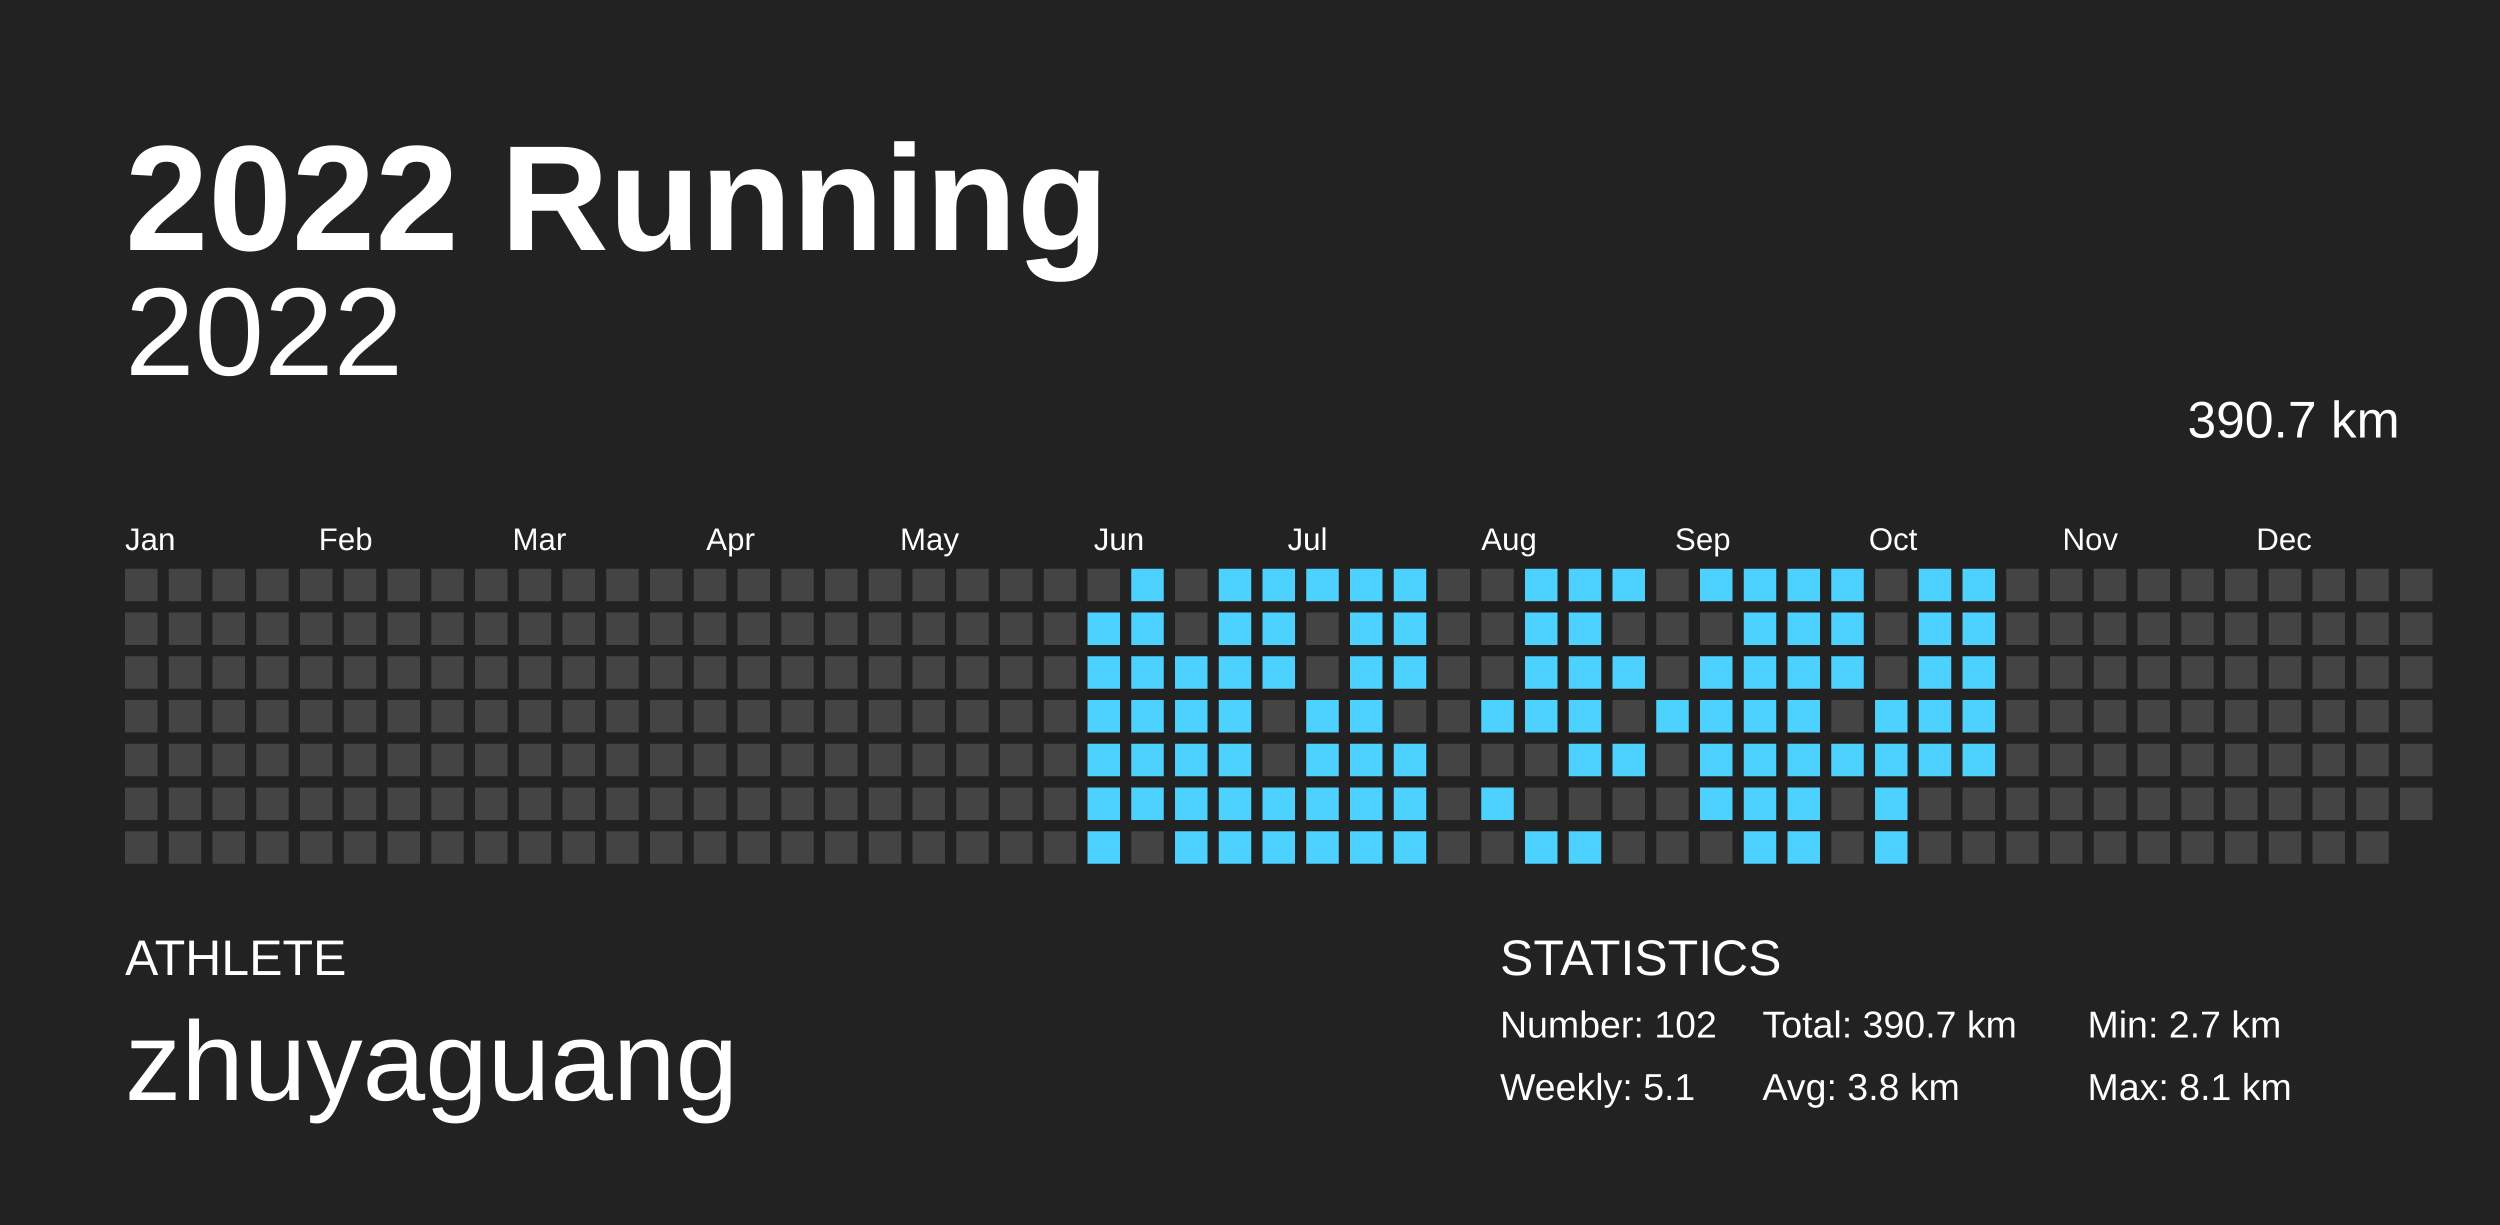
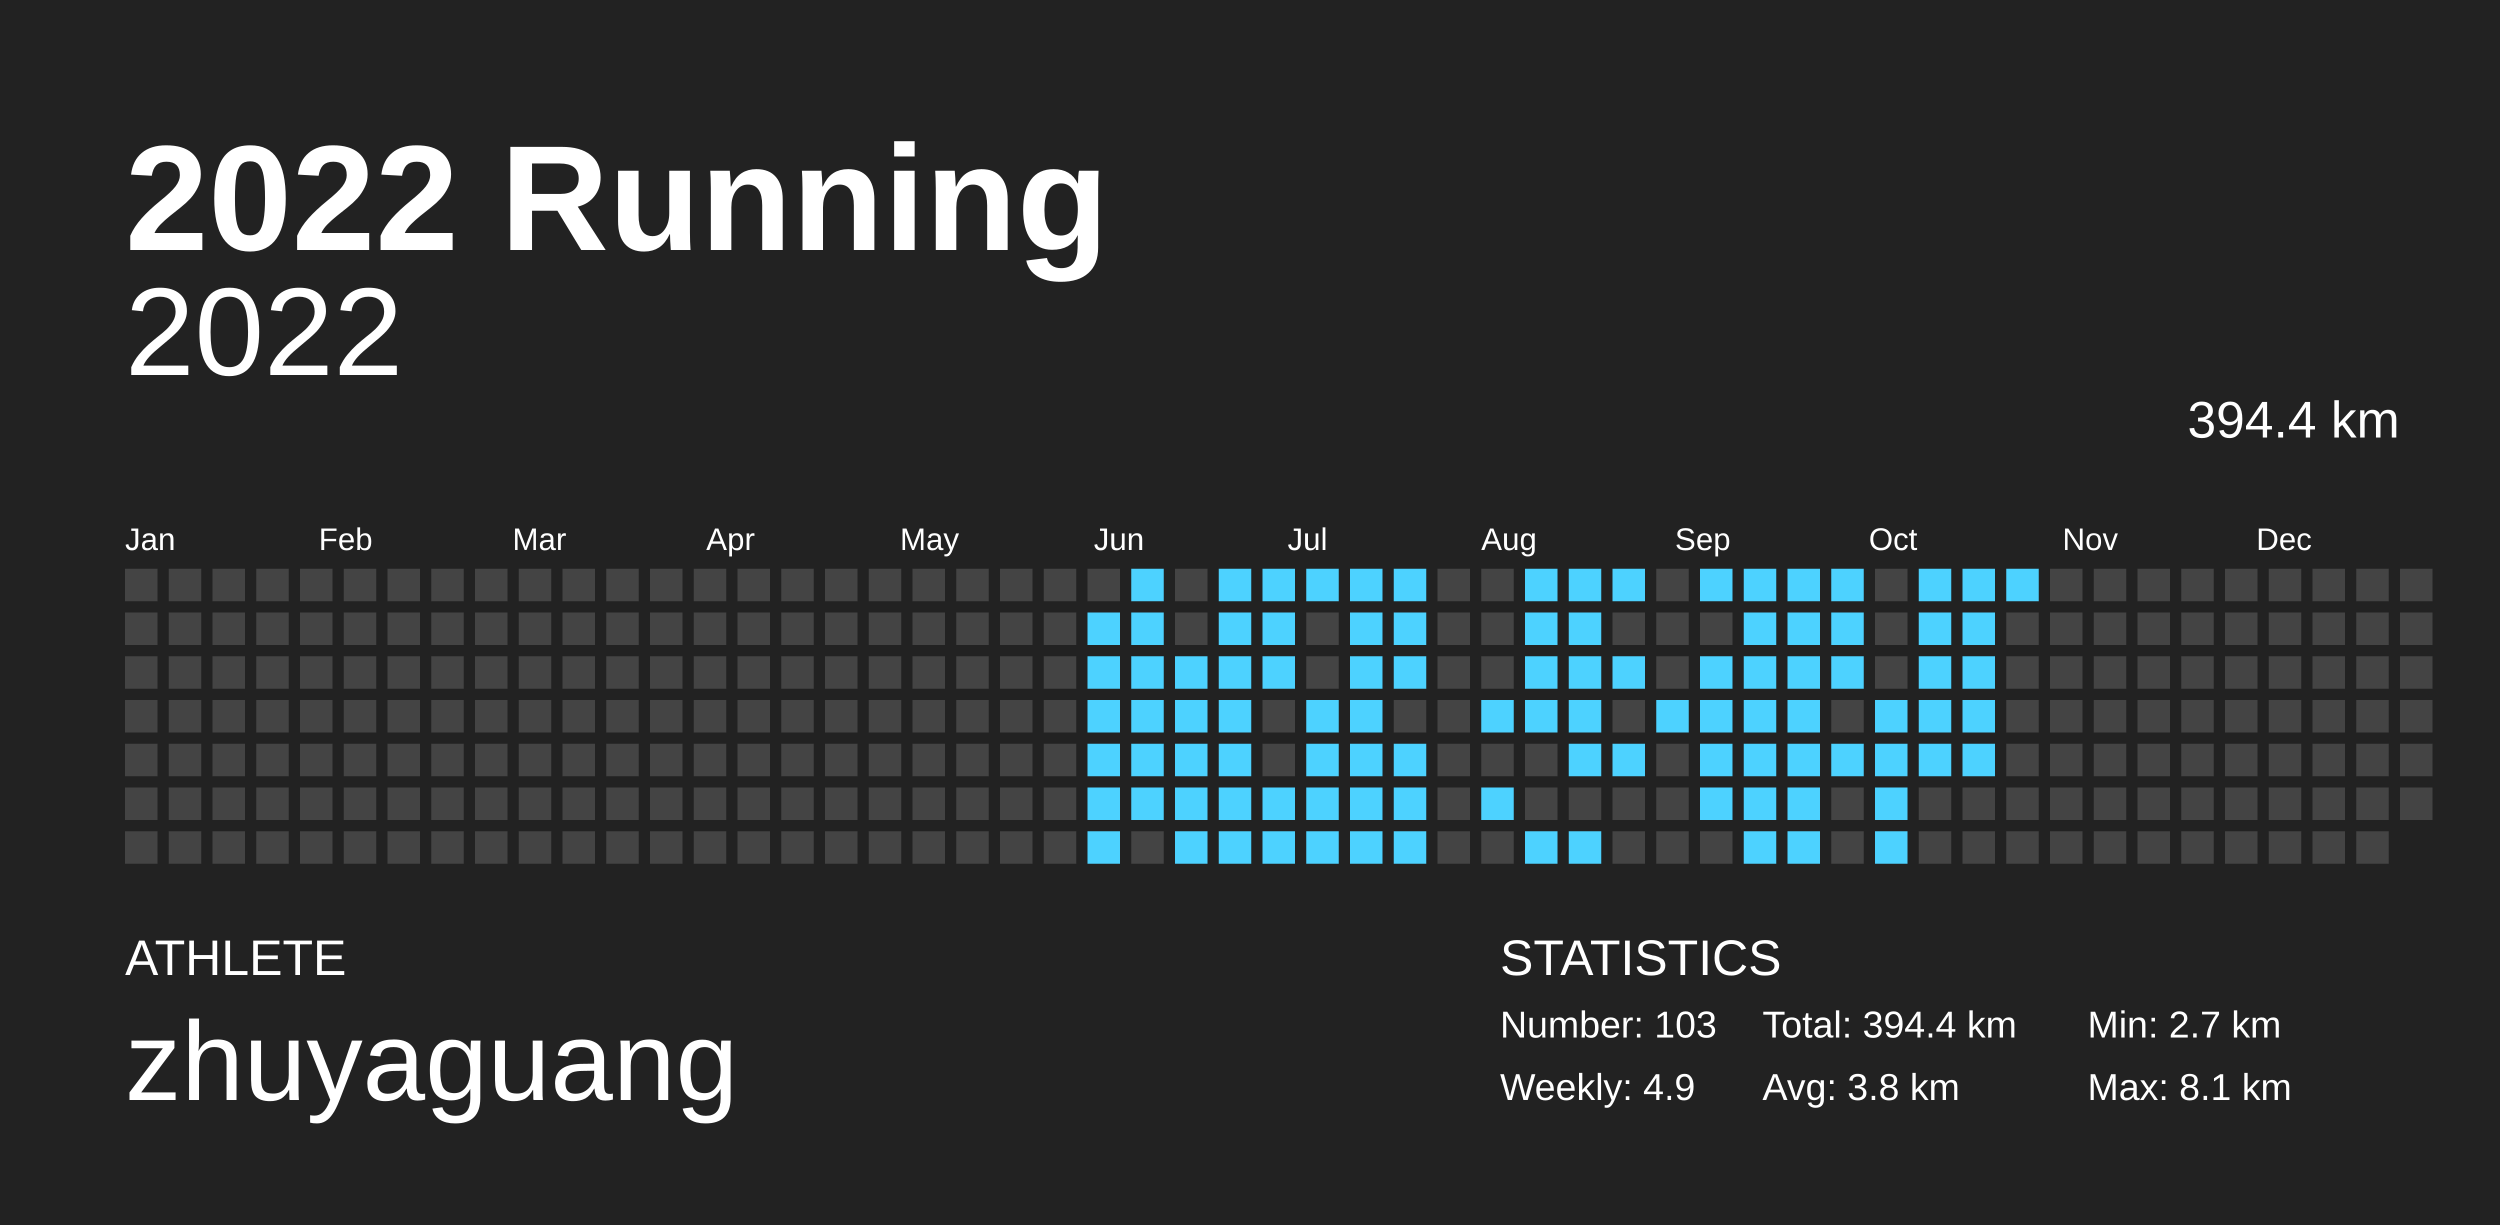
<svg xmlns="http://www.w3.org/2000/svg" baseProfile="full" height="98mm" version="1.1" viewBox="0,0,200,98" width="200mm">
  <defs />
  <rect fill="#222222" height="98" width="200" x="0" y="0" />
  <text fill="#FFFFFF" style="font-size:12px; font-family:Arial; font-weight:bold;" x="10" y="20">2022 Running</text>
  <text fill="#FFFFFF" style="font-size:4px; font-family:Arial" x="10" y="78">ATHLETE</text>
  <text fill="#FFFFFF" style="font-size:9px; font-family:Arial" x="10" y="88">zhuyaguang</text>
  <text fill="#FFFFFF" style="font-size:4px; font-family:Arial" x="120" y="78">STATISTICS</text>
-   <text fill="#FFFFFF" style="font-size:3px; font-family:Arial" x="120" y="83">Number: 102</text>
-   <text fill="#FFFFFF" style="font-size:3px; font-family:Arial" x="120" y="88">Weekly: 5.1</text>
-   <text fill="#FFFFFF" style="font-size:3px; font-family:Arial" x="141" y="83">Total: 390.7 km</text>
+   <text fill="#FFFFFF" style="font-size:3px; font-family:Arial" x="120" y="83">Number: 103</text>
+   <text fill="#FFFFFF" style="font-size:3px; font-family:Arial" x="120" y="88">Weekly: 4.9</text>
+   <text fill="#FFFFFF" style="font-size:3px; font-family:Arial" x="141" y="83">Total: 394.4 km</text>
  <text fill="#FFFFFF" style="font-size:3px; font-family:Arial" x="141" y="88">Avg: 3.8 km</text>
  <text fill="#FFFFFF" style="font-size:3px; font-family:Arial" x="167" y="83">Min: 2.7 km</text>
  <text fill="#FFFFFF" style="font-size:3px; font-family:Arial" x="167" y="88">Max: 8.1 km</text>
  <text alignment-baseline="hanging" fill="#FFFFFF" style="font-size:10.0px; font-family:Arial;" x="10" y="30">2022</text>
-   <text alignment-baseline="hanging" fill="#FFFFFF" style="font-size:4.125px; font-family:Arial;" x="175" y="35">390.7 km</text>
+   <text alignment-baseline="hanging" fill="#FFFFFF" style="font-size:4.125px; font-family:Arial;" x="175" y="35">394.4 km</text>
  <text fill="#FFFFFF" style="font-size:2.5px; font-family:Arial" x="10.0" y="44">Jan</text>
  <text fill="#FFFFFF" style="font-size:2.5px; font-family:Arial" x="25.5" y="44">Feb</text>
  <text fill="#FFFFFF" style="font-size:2.5px; font-family:Arial" x="41.0" y="44">Mar</text>
  <text fill="#FFFFFF" style="font-size:2.5px; font-family:Arial" x="56.5" y="44">Apr</text>
  <text fill="#FFFFFF" style="font-size:2.5px; font-family:Arial" x="72.0" y="44">May</text>
  <text fill="#FFFFFF" style="font-size:2.5px; font-family:Arial" x="87.5" y="44">Jun</text>
  <text fill="#FFFFFF" style="font-size:2.5px; font-family:Arial" x="103.0" y="44">Jul</text>
  <text fill="#FFFFFF" style="font-size:2.5px; font-family:Arial" x="118.5" y="44">Aug</text>
  <text fill="#FFFFFF" style="font-size:2.5px; font-family:Arial" x="134.0" y="44">Sep</text>
  <text fill="#FFFFFF" style="font-size:2.5px; font-family:Arial" x="149.5" y="44">Oct</text>
  <text fill="#FFFFFF" style="font-size:2.5px; font-family:Arial" x="165.0" y="44">Nov</text>
  <text fill="#FFFFFF" style="font-size:2.5px; font-family:Arial" x="180.5" y="44">Dec</text>
  <rect fill="#444444" height="2.6" width="2.6" x="10.0" y="45.5" />
  <rect fill="#444444" height="2.6" width="2.6" x="10.0" y="49.0" />
  <rect fill="#444444" height="2.6" width="2.6" x="10.0" y="52.5" />
  <rect fill="#444444" height="2.6" width="2.6" x="10.0" y="56.0" />
  <rect fill="#444444" height="2.6" width="2.6" x="10.0" y="59.5" />
  <rect fill="#444444" height="2.6" width="2.6" x="10.0" y="63.0" />
  <rect fill="#444444" height="2.6" width="2.6" x="10.0" y="66.5" />
  <rect fill="#444444" height="2.6" width="2.6" x="13.5" y="45.5" />
  <rect fill="#444444" height="2.6" width="2.6" x="13.5" y="49.0" />
  <rect fill="#444444" height="2.6" width="2.6" x="13.5" y="52.5" />
  <rect fill="#444444" height="2.6" width="2.6" x="13.5" y="56.0" />
  <rect fill="#444444" height="2.6" width="2.6" x="13.5" y="59.5" />
  <rect fill="#444444" height="2.6" width="2.6" x="13.5" y="63.0" />
  <rect fill="#444444" height="2.6" width="2.6" x="13.5" y="66.5" />
  <rect fill="#444444" height="2.6" width="2.6" x="17.0" y="45.5" />
  <rect fill="#444444" height="2.6" width="2.6" x="17.0" y="49.0" />
  <rect fill="#444444" height="2.6" width="2.6" x="17.0" y="52.5" />
  <rect fill="#444444" height="2.6" width="2.6" x="17.0" y="56.0" />
  <rect fill="#444444" height="2.6" width="2.6" x="17.0" y="59.5" />
  <rect fill="#444444" height="2.6" width="2.6" x="17.0" y="63.0" />
  <rect fill="#444444" height="2.6" width="2.6" x="17.0" y="66.5" />
  <rect fill="#444444" height="2.6" width="2.6" x="20.5" y="45.5" />
  <rect fill="#444444" height="2.6" width="2.6" x="20.5" y="49.0" />
  <rect fill="#444444" height="2.6" width="2.6" x="20.5" y="52.5" />
  <rect fill="#444444" height="2.6" width="2.6" x="20.5" y="56.0" />
  <rect fill="#444444" height="2.6" width="2.6" x="20.5" y="59.5" />
  <rect fill="#444444" height="2.6" width="2.6" x="20.5" y="63.0" />
  <rect fill="#444444" height="2.6" width="2.6" x="20.5" y="66.5" />
  <rect fill="#444444" height="2.6" width="2.6" x="24.0" y="45.5" />
  <rect fill="#444444" height="2.6" width="2.6" x="24.0" y="49.0" />
  <rect fill="#444444" height="2.6" width="2.6" x="24.0" y="52.5" />
  <rect fill="#444444" height="2.6" width="2.6" x="24.0" y="56.0" />
  <rect fill="#444444" height="2.6" width="2.6" x="24.0" y="59.5" />
  <rect fill="#444444" height="2.6" width="2.6" x="24.0" y="63.0" />
  <rect fill="#444444" height="2.6" width="2.6" x="24.0" y="66.5" />
  <rect fill="#444444" height="2.6" width="2.6" x="27.5" y="45.5" />
  <rect fill="#444444" height="2.6" width="2.6" x="27.5" y="49.0" />
  <rect fill="#444444" height="2.6" width="2.6" x="27.5" y="52.5" />
  <rect fill="#444444" height="2.6" width="2.6" x="27.5" y="56.0" />
  <rect fill="#444444" height="2.6" width="2.6" x="27.5" y="59.5" />
  <rect fill="#444444" height="2.6" width="2.6" x="27.5" y="63.0" />
  <rect fill="#444444" height="2.6" width="2.6" x="27.5" y="66.5" />
  <rect fill="#444444" height="2.6" width="2.6" x="31.0" y="45.5" />
  <rect fill="#444444" height="2.6" width="2.6" x="31.0" y="49.0" />
  <rect fill="#444444" height="2.6" width="2.6" x="31.0" y="52.5" />
  <rect fill="#444444" height="2.6" width="2.6" x="31.0" y="56.0" />
  <rect fill="#444444" height="2.6" width="2.6" x="31.0" y="59.5" />
  <rect fill="#444444" height="2.6" width="2.6" x="31.0" y="63.0" />
  <rect fill="#444444" height="2.6" width="2.6" x="31.0" y="66.5" />
  <rect fill="#444444" height="2.6" width="2.6" x="34.5" y="45.5" />
  <rect fill="#444444" height="2.6" width="2.6" x="34.5" y="49.0" />
  <rect fill="#444444" height="2.6" width="2.6" x="34.5" y="52.5" />
  <rect fill="#444444" height="2.6" width="2.6" x="34.5" y="56.0" />
  <rect fill="#444444" height="2.6" width="2.6" x="34.5" y="59.5" />
  <rect fill="#444444" height="2.6" width="2.6" x="34.5" y="63.0" />
  <rect fill="#444444" height="2.6" width="2.6" x="34.5" y="66.5" />
  <rect fill="#444444" height="2.6" width="2.6" x="38.0" y="45.5" />
  <rect fill="#444444" height="2.6" width="2.6" x="38.0" y="49.0" />
  <rect fill="#444444" height="2.6" width="2.6" x="38.0" y="52.5" />
  <rect fill="#444444" height="2.6" width="2.6" x="38.0" y="56.0" />
  <rect fill="#444444" height="2.6" width="2.6" x="38.0" y="59.5" />
  <rect fill="#444444" height="2.6" width="2.6" x="38.0" y="63.0" />
  <rect fill="#444444" height="2.6" width="2.6" x="38.0" y="66.5" />
  <rect fill="#444444" height="2.6" width="2.6" x="41.5" y="45.5" />
  <rect fill="#444444" height="2.6" width="2.6" x="41.5" y="49.0" />
  <rect fill="#444444" height="2.6" width="2.6" x="41.5" y="52.5" />
  <rect fill="#444444" height="2.6" width="2.6" x="41.5" y="56.0" />
  <rect fill="#444444" height="2.6" width="2.6" x="41.5" y="59.5" />
  <rect fill="#444444" height="2.6" width="2.6" x="41.5" y="63.0" />
  <rect fill="#444444" height="2.6" width="2.6" x="41.5" y="66.5" />
  <rect fill="#444444" height="2.6" width="2.6" x="45.0" y="45.5" />
  <rect fill="#444444" height="2.6" width="2.6" x="45.0" y="49.0" />
  <rect fill="#444444" height="2.6" width="2.6" x="45.0" y="52.5" />
  <rect fill="#444444" height="2.6" width="2.6" x="45.0" y="56.0" />
  <rect fill="#444444" height="2.6" width="2.6" x="45.0" y="59.5" />
  <rect fill="#444444" height="2.6" width="2.6" x="45.0" y="63.0" />
  <rect fill="#444444" height="2.6" width="2.6" x="45.0" y="66.5" />
  <rect fill="#444444" height="2.6" width="2.6" x="48.5" y="45.5" />
  <rect fill="#444444" height="2.6" width="2.6" x="48.5" y="49.0" />
  <rect fill="#444444" height="2.6" width="2.6" x="48.5" y="52.5" />
  <rect fill="#444444" height="2.6" width="2.6" x="48.5" y="56.0" />
  <rect fill="#444444" height="2.6" width="2.6" x="48.5" y="59.5" />
  <rect fill="#444444" height="2.6" width="2.6" x="48.5" y="63.0" />
  <rect fill="#444444" height="2.6" width="2.6" x="48.5" y="66.5" />
  <rect fill="#444444" height="2.6" width="2.6" x="52.0" y="45.5" />
  <rect fill="#444444" height="2.6" width="2.6" x="52.0" y="49.0" />
  <rect fill="#444444" height="2.6" width="2.6" x="52.0" y="52.5" />
  <rect fill="#444444" height="2.6" width="2.6" x="52.0" y="56.0" />
  <rect fill="#444444" height="2.6" width="2.6" x="52.0" y="59.5" />
  <rect fill="#444444" height="2.6" width="2.6" x="52.0" y="63.0" />
  <rect fill="#444444" height="2.6" width="2.6" x="52.0" y="66.5" />
  <rect fill="#444444" height="2.6" width="2.6" x="55.5" y="45.5" />
  <rect fill="#444444" height="2.6" width="2.6" x="55.5" y="49.0" />
  <rect fill="#444444" height="2.6" width="2.6" x="55.5" y="52.5" />
  <rect fill="#444444" height="2.6" width="2.6" x="55.5" y="56.0" />
  <rect fill="#444444" height="2.6" width="2.6" x="55.5" y="59.5" />
  <rect fill="#444444" height="2.6" width="2.6" x="55.5" y="63.0" />
  <rect fill="#444444" height="2.6" width="2.6" x="55.5" y="66.5" />
  <rect fill="#444444" height="2.6" width="2.6" x="59.0" y="45.5" />
  <rect fill="#444444" height="2.6" width="2.6" x="59.0" y="49.0" />
  <rect fill="#444444" height="2.6" width="2.6" x="59.0" y="52.5" />
  <rect fill="#444444" height="2.6" width="2.6" x="59.0" y="56.0" />
  <rect fill="#444444" height="2.6" width="2.6" x="59.0" y="59.5" />
  <rect fill="#444444" height="2.6" width="2.6" x="59.0" y="63.0" />
  <rect fill="#444444" height="2.6" width="2.6" x="59.0" y="66.5" />
  <rect fill="#444444" height="2.6" width="2.6" x="62.5" y="45.5" />
  <rect fill="#444444" height="2.6" width="2.6" x="62.5" y="49.0" />
  <rect fill="#444444" height="2.6" width="2.6" x="62.5" y="52.5" />
  <rect fill="#444444" height="2.6" width="2.6" x="62.5" y="56.0" />
  <rect fill="#444444" height="2.6" width="2.6" x="62.5" y="59.5" />
  <rect fill="#444444" height="2.6" width="2.6" x="62.5" y="63.0" />
  <rect fill="#444444" height="2.6" width="2.6" x="62.5" y="66.5" />
  <rect fill="#444444" height="2.6" width="2.6" x="66.0" y="45.5" />
  <rect fill="#444444" height="2.6" width="2.6" x="66.0" y="49.0" />
  <rect fill="#444444" height="2.6" width="2.6" x="66.0" y="52.5" />
  <rect fill="#444444" height="2.6" width="2.6" x="66.0" y="56.0" />
  <rect fill="#444444" height="2.6" width="2.6" x="66.0" y="59.5" />
  <rect fill="#444444" height="2.6" width="2.6" x="66.0" y="63.0" />
  <rect fill="#444444" height="2.6" width="2.6" x="66.0" y="66.5" />
  <rect fill="#444444" height="2.6" width="2.6" x="69.5" y="45.5" />
  <rect fill="#444444" height="2.6" width="2.6" x="69.5" y="49.0" />
  <rect fill="#444444" height="2.6" width="2.6" x="69.5" y="52.5" />
  <rect fill="#444444" height="2.6" width="2.6" x="69.5" y="56.0" />
  <rect fill="#444444" height="2.6" width="2.6" x="69.5" y="59.5" />
  <rect fill="#444444" height="2.6" width="2.6" x="69.5" y="63.0" />
  <rect fill="#444444" height="2.6" width="2.6" x="69.5" y="66.5" />
  <rect fill="#444444" height="2.6" width="2.6" x="73.0" y="45.5" />
  <rect fill="#444444" height="2.6" width="2.6" x="73.0" y="49.0" />
  <rect fill="#444444" height="2.6" width="2.6" x="73.0" y="52.5" />
  <rect fill="#444444" height="2.6" width="2.6" x="73.0" y="56.0" />
  <rect fill="#444444" height="2.6" width="2.6" x="73.0" y="59.5" />
  <rect fill="#444444" height="2.6" width="2.6" x="73.0" y="63.0" />
  <rect fill="#444444" height="2.6" width="2.6" x="73.0" y="66.5" />
  <rect fill="#444444" height="2.6" width="2.6" x="76.5" y="45.5" />
  <rect fill="#444444" height="2.6" width="2.6" x="76.5" y="49.0" />
  <rect fill="#444444" height="2.6" width="2.6" x="76.5" y="52.5" />
  <rect fill="#444444" height="2.6" width="2.6" x="76.5" y="56.0" />
  <rect fill="#444444" height="2.6" width="2.6" x="76.5" y="59.5" />
  <rect fill="#444444" height="2.6" width="2.6" x="76.5" y="63.0" />
  <rect fill="#444444" height="2.6" width="2.6" x="76.5" y="66.5" />
  <rect fill="#444444" height="2.6" width="2.6" x="80.0" y="45.5" />
  <rect fill="#444444" height="2.6" width="2.6" x="80.0" y="49.0" />
  <rect fill="#444444" height="2.6" width="2.6" x="80.0" y="52.5" />
  <rect fill="#444444" height="2.6" width="2.6" x="80.0" y="56.0" />
  <rect fill="#444444" height="2.6" width="2.6" x="80.0" y="59.5" />
  <rect fill="#444444" height="2.6" width="2.6" x="80.0" y="63.0" />
  <rect fill="#444444" height="2.6" width="2.6" x="80.0" y="66.5" />
  <rect fill="#444444" height="2.6" width="2.6" x="83.5" y="45.5" />
  <rect fill="#444444" height="2.6" width="2.6" x="83.5" y="49.0" />
  <rect fill="#444444" height="2.6" width="2.6" x="83.5" y="52.5" />
  <rect fill="#444444" height="2.6" width="2.6" x="83.5" y="56.0" />
  <rect fill="#444444" height="2.6" width="2.6" x="83.5" y="59.5" />
  <rect fill="#444444" height="2.6" width="2.6" x="83.5" y="63.0" />
  <rect fill="#444444" height="2.6" width="2.6" x="83.5" y="66.5" />
  <rect fill="#444444" height="2.6" width="2.6" x="87.0" y="45.5" />
  <rect fill="#4dd2ff" height="2.6" width="2.6" x="87.0" y="49.0" />
  <rect fill="#4dd2ff" height="2.6" width="2.6" x="87.0" y="52.5" />
  <rect fill="#4dd2ff" height="2.6" width="2.6" x="87.0" y="56.0" />
  <rect fill="#4dd2ff" height="2.6" width="2.6" x="87.0" y="59.5" />
  <rect fill="#4dd2ff" height="2.6" width="2.6" x="87.0" y="63.0" />
  <rect fill="#4dd2ff" height="2.6" width="2.6" x="87.0" y="66.5" />
  <rect fill="#4dd2ff" height="2.6" width="2.6" x="90.5" y="45.5" />
  <rect fill="#4dd2ff" height="2.6" width="2.6" x="90.5" y="49.0" />
  <rect fill="#4dd2ff" height="2.6" width="2.6" x="90.5" y="52.5" />
  <rect fill="#4dd2ff" height="2.6" width="2.6" x="90.5" y="56.0" />
  <rect fill="#4dd2ff" height="2.6" width="2.6" x="90.5" y="59.5" />
  <rect fill="#4dd2ff" height="2.6" width="2.6" x="90.5" y="63.0" />
  <rect fill="#444444" height="2.6" width="2.6" x="90.5" y="66.5" />
  <rect fill="#444444" height="2.6" width="2.6" x="94.0" y="45.5" />
  <rect fill="#444444" height="2.6" width="2.6" x="94.0" y="49.0" />
  <rect fill="#4dd2ff" height="2.6" width="2.6" x="94.0" y="52.5" />
  <rect fill="#4dd2ff" height="2.6" width="2.6" x="94.0" y="56.0" />
  <rect fill="#4dd2ff" height="2.6" width="2.6" x="94.0" y="59.5" />
  <rect fill="#4dd2ff" height="2.6" width="2.6" x="94.0" y="63.0" />
  <rect fill="#4dd2ff" height="2.6" width="2.6" x="94.0" y="66.5" />
  <rect fill="#4dd2ff" height="2.6" width="2.6" x="97.5" y="45.5" />
  <rect fill="#4dd2ff" height="2.6" width="2.6" x="97.5" y="49.0" />
  <rect fill="#4dd2ff" height="2.6" width="2.6" x="97.5" y="52.5" />
  <rect fill="#4dd2ff" height="2.6" width="2.6" x="97.5" y="56.0" />
  <rect fill="#4dd2ff" height="2.6" width="2.6" x="97.5" y="59.5" />
  <rect fill="#4dd2ff" height="2.6" width="2.6" x="97.5" y="63.0" />
  <rect fill="#4dd2ff" height="2.6" width="2.6" x="97.5" y="66.5" />
  <rect fill="#4dd2ff" height="2.6" width="2.6" x="101.0" y="45.5" />
  <rect fill="#4dd2ff" height="2.6" width="2.6" x="101.0" y="49.0" />
  <rect fill="#4dd2ff" height="2.6" width="2.6" x="101.0" y="52.5" />
  <rect fill="#444444" height="2.6" width="2.6" x="101.0" y="56.0" />
  <rect fill="#444444" height="2.6" width="2.6" x="101.0" y="59.5" />
  <rect fill="#4dd2ff" height="2.6" width="2.6" x="101.0" y="63.0" />
  <rect fill="#4dd2ff" height="2.6" width="2.6" x="101.0" y="66.5" />
  <rect fill="#4dd2ff" height="2.6" width="2.6" x="104.5" y="45.5" />
  <rect fill="#444444" height="2.6" width="2.6" x="104.5" y="49.0" />
  <rect fill="#444444" height="2.6" width="2.6" x="104.5" y="52.5" />
  <rect fill="#4dd2ff" height="2.6" width="2.6" x="104.5" y="56.0" />
  <rect fill="#4dd2ff" height="2.6" width="2.6" x="104.5" y="59.5" />
  <rect fill="#4dd2ff" height="2.6" width="2.6" x="104.5" y="63.0" />
  <rect fill="#4dd2ff" height="2.6" width="2.6" x="104.5" y="66.5" />
  <rect fill="#4dd2ff" height="2.6" width="2.6" x="108.0" y="45.5" />
  <rect fill="#4dd2ff" height="2.6" width="2.6" x="108.0" y="49.0" />
  <rect fill="#4dd2ff" height="2.6" width="2.6" x="108.0" y="52.5" />
  <rect fill="#4dd2ff" height="2.6" width="2.6" x="108.0" y="56.0" />
  <rect fill="#4dd2ff" height="2.6" width="2.6" x="108.0" y="59.5" />
  <rect fill="#4dd2ff" height="2.6" width="2.6" x="108.0" y="63.0" />
  <rect fill="#4dd2ff" height="2.6" width="2.6" x="108.0" y="66.5" />
  <rect fill="#4dd2ff" height="2.6" width="2.6" x="111.5" y="45.5" />
  <rect fill="#4dd2ff" height="2.6" width="2.6" x="111.5" y="49.0" />
  <rect fill="#4dd2ff" height="2.6" width="2.6" x="111.5" y="52.5" />
  <rect fill="#444444" height="2.6" width="2.6" x="111.5" y="56.0" />
  <rect fill="#4dd2ff" height="2.6" width="2.6" x="111.5" y="59.5" />
  <rect fill="#4dd2ff" height="2.6" width="2.6" x="111.5" y="63.0" />
  <rect fill="#4dd2ff" height="2.6" width="2.6" x="111.5" y="66.5" />
  <rect fill="#444444" height="2.6" width="2.6" x="115.0" y="45.5" />
  <rect fill="#444444" height="2.6" width="2.6" x="115.0" y="49.0" />
  <rect fill="#444444" height="2.6" width="2.6" x="115.0" y="52.5" />
  <rect fill="#444444" height="2.6" width="2.6" x="115.0" y="56.0" />
  <rect fill="#444444" height="2.6" width="2.6" x="115.0" y="59.5" />
  <rect fill="#444444" height="2.6" width="2.6" x="115.0" y="63.0" />
  <rect fill="#444444" height="2.6" width="2.6" x="115.0" y="66.5" />
  <rect fill="#444444" height="2.6" width="2.6" x="118.5" y="45.5" />
  <rect fill="#444444" height="2.6" width="2.6" x="118.5" y="49.0" />
  <rect fill="#444444" height="2.6" width="2.6" x="118.5" y="52.5" />
  <rect fill="#4dd2ff" height="2.6" width="2.6" x="118.5" y="56.0" />
  <rect fill="#444444" height="2.6" width="2.6" x="118.5" y="59.5" />
  <rect fill="#4dd2ff" height="2.6" width="2.6" x="118.5" y="63.0" />
  <rect fill="#444444" height="2.6" width="2.6" x="118.5" y="66.5" />
  <rect fill="#4dd2ff" height="2.6" width="2.6" x="122.0" y="45.5" />
  <rect fill="#4dd2ff" height="2.6" width="2.6" x="122.0" y="49.0" />
  <rect fill="#4dd2ff" height="2.6" width="2.6" x="122.0" y="52.5" />
  <rect fill="#4dd2ff" height="2.6" width="2.6" x="122.0" y="56.0" />
  <rect fill="#444444" height="2.6" width="2.6" x="122.0" y="59.5" />
  <rect fill="#444444" height="2.6" width="2.6" x="122.0" y="63.0" />
  <rect fill="#4dd2ff" height="2.6" width="2.6" x="122.0" y="66.5" />
  <rect fill="#4dd2ff" height="2.6" width="2.6" x="125.5" y="45.5" />
  <rect fill="#4dd2ff" height="2.6" width="2.6" x="125.5" y="49.0" />
  <rect fill="#4dd2ff" height="2.6" width="2.6" x="125.5" y="52.5" />
  <rect fill="#4dd2ff" height="2.6" width="2.6" x="125.5" y="56.0" />
  <rect fill="#4dd2ff" height="2.6" width="2.6" x="125.5" y="59.5" />
  <rect fill="#444444" height="2.6" width="2.6" x="125.5" y="63.0" />
  <rect fill="#4dd2ff" height="2.6" width="2.6" x="125.5" y="66.5" />
  <rect fill="#4dd2ff" height="2.6" width="2.6" x="129.0" y="45.5" />
  <rect fill="#444444" height="2.6" width="2.6" x="129.0" y="49.0" />
  <rect fill="#4dd2ff" height="2.6" width="2.6" x="129.0" y="52.5" />
  <rect fill="#444444" height="2.6" width="2.6" x="129.0" y="56.0" />
  <rect fill="#4dd2ff" height="2.6" width="2.6" x="129.0" y="59.5" />
  <rect fill="#444444" height="2.6" width="2.6" x="129.0" y="63.0" />
  <rect fill="#444444" height="2.6" width="2.6" x="129.0" y="66.5" />
  <rect fill="#444444" height="2.6" width="2.6" x="132.5" y="45.5" />
  <rect fill="#444444" height="2.6" width="2.6" x="132.5" y="49.0" />
  <rect fill="#444444" height="2.6" width="2.6" x="132.5" y="52.5" />
  <rect fill="#4dd2ff" height="2.6" width="2.6" x="132.5" y="56.0" />
  <rect fill="#444444" height="2.6" width="2.6" x="132.5" y="59.5" />
  <rect fill="#444444" height="2.6" width="2.6" x="132.5" y="63.0" />
  <rect fill="#444444" height="2.6" width="2.6" x="132.5" y="66.5" />
  <rect fill="#4dd2ff" height="2.6" width="2.6" x="136.0" y="45.5" />
  <rect fill="#444444" height="2.6" width="2.6" x="136.0" y="49.0" />
  <rect fill="#4dd2ff" height="2.6" width="2.6" x="136.0" y="52.5" />
  <rect fill="#4dd2ff" height="2.6" width="2.6" x="136.0" y="56.0" />
  <rect fill="#4dd2ff" height="2.6" width="2.6" x="136.0" y="59.5" />
  <rect fill="#4dd2ff" height="2.6" width="2.6" x="136.0" y="63.0" />
  <rect fill="#444444" height="2.6" width="2.6" x="136.0" y="66.5" />
  <rect fill="#4dd2ff" height="2.6" width="2.6" x="139.5" y="45.5" />
  <rect fill="#4dd2ff" height="2.6" width="2.6" x="139.5" y="49.0" />
  <rect fill="#4dd2ff" height="2.6" width="2.6" x="139.5" y="52.5" />
  <rect fill="#4dd2ff" height="2.6" width="2.6" x="139.5" y="56.0" />
  <rect fill="#4dd2ff" height="2.6" width="2.6" x="139.5" y="59.5" />
  <rect fill="#4dd2ff" height="2.6" width="2.6" x="139.5" y="63.0" />
  <rect fill="#4dd2ff" height="2.6" width="2.6" x="139.5" y="66.5" />
  <rect fill="#4dd2ff" height="2.6" width="2.6" x="143.0" y="45.5" />
  <rect fill="#4dd2ff" height="2.6" width="2.6" x="143.0" y="49.0" />
  <rect fill="#4dd2ff" height="2.6" width="2.6" x="143.0" y="52.5" />
  <rect fill="#4dd2ff" height="2.6" width="2.6" x="143.0" y="56.0" />
  <rect fill="#4dd2ff" height="2.6" width="2.6" x="143.0" y="59.5" />
  <rect fill="#4dd2ff" height="2.6" width="2.6" x="143.0" y="63.0" />
  <rect fill="#4dd2ff" height="2.6" width="2.6" x="143.0" y="66.5" />
  <rect fill="#4dd2ff" height="2.6" width="2.6" x="146.5" y="45.5" />
  <rect fill="#4dd2ff" height="2.6" width="2.6" x="146.5" y="49.0" />
  <rect fill="#4dd2ff" height="2.6" width="2.6" x="146.5" y="52.5" />
  <rect fill="#444444" height="2.6" width="2.6" x="146.5" y="56.0" />
  <rect fill="#4dd2ff" height="2.6" width="2.6" x="146.5" y="59.5" />
  <rect fill="#444444" height="2.6" width="2.6" x="146.5" y="63.0" />
  <rect fill="#444444" height="2.6" width="2.6" x="146.5" y="66.5" />
  <rect fill="#444444" height="2.6" width="2.6" x="150.0" y="45.5" />
  <rect fill="#444444" height="2.6" width="2.6" x="150.0" y="49.0" />
  <rect fill="#444444" height="2.6" width="2.6" x="150.0" y="52.5" />
  <rect fill="#4dd2ff" height="2.6" width="2.6" x="150.0" y="56.0" />
  <rect fill="#4dd2ff" height="2.6" width="2.6" x="150.0" y="59.5" />
  <rect fill="#4dd2ff" height="2.6" width="2.6" x="150.0" y="63.0" />
  <rect fill="#4dd2ff" height="2.6" width="2.6" x="150.0" y="66.5" />
  <rect fill="#4dd2ff" height="2.6" width="2.6" x="153.5" y="45.5" />
  <rect fill="#4dd2ff" height="2.6" width="2.6" x="153.5" y="49.0" />
  <rect fill="#4dd2ff" height="2.6" width="2.6" x="153.5" y="52.5" />
  <rect fill="#4dd2ff" height="2.6" width="2.6" x="153.5" y="56.0" />
  <rect fill="#4dd2ff" height="2.6" width="2.6" x="153.5" y="59.5" />
  <rect fill="#444444" height="2.6" width="2.6" x="153.5" y="63.0" />
  <rect fill="#444444" height="2.6" width="2.6" x="153.5" y="66.5" />
  <rect fill="#4dd2ff" height="2.6" width="2.6" x="157.0" y="45.5" />
  <rect fill="#4dd2ff" height="2.6" width="2.6" x="157.0" y="49.0" />
  <rect fill="#4dd2ff" height="2.6" width="2.6" x="157.0" y="52.5" />
  <rect fill="#4dd2ff" height="2.6" width="2.6" x="157.0" y="56.0" />
  <rect fill="#4dd2ff" height="2.6" width="2.6" x="157.0" y="59.5" />
  <rect fill="#444444" height="2.6" width="2.6" x="157.0" y="63.0" />
  <rect fill="#444444" height="2.6" width="2.6" x="157.0" y="66.5" />
-   <rect fill="#444444" height="2.6" width="2.6" x="160.5" y="45.5" />
+   <rect fill="#4dd2ff" height="2.6" width="2.6" x="160.5" y="45.5" />
  <rect fill="#444444" height="2.6" width="2.6" x="160.5" y="49.0" />
  <rect fill="#444444" height="2.6" width="2.6" x="160.5" y="52.5" />
  <rect fill="#444444" height="2.6" width="2.6" x="160.5" y="56.0" />
  <rect fill="#444444" height="2.6" width="2.6" x="160.5" y="59.5" />
  <rect fill="#444444" height="2.6" width="2.6" x="160.5" y="63.0" />
  <rect fill="#444444" height="2.6" width="2.6" x="160.5" y="66.5" />
  <rect fill="#444444" height="2.6" width="2.6" x="164.0" y="45.5" />
  <rect fill="#444444" height="2.6" width="2.6" x="164.0" y="49.0" />
  <rect fill="#444444" height="2.6" width="2.6" x="164.0" y="52.5" />
  <rect fill="#444444" height="2.6" width="2.6" x="164.0" y="56.0" />
  <rect fill="#444444" height="2.6" width="2.6" x="164.0" y="59.5" />
  <rect fill="#444444" height="2.6" width="2.6" x="164.0" y="63.0" />
  <rect fill="#444444" height="2.6" width="2.6" x="164.0" y="66.5" />
  <rect fill="#444444" height="2.6" width="2.6" x="167.5" y="45.5" />
  <rect fill="#444444" height="2.6" width="2.6" x="167.5" y="49.0" />
  <rect fill="#444444" height="2.6" width="2.6" x="167.5" y="52.5" />
  <rect fill="#444444" height="2.6" width="2.6" x="167.5" y="56.0" />
  <rect fill="#444444" height="2.6" width="2.6" x="167.5" y="59.5" />
  <rect fill="#444444" height="2.6" width="2.6" x="167.5" y="63.0" />
  <rect fill="#444444" height="2.6" width="2.6" x="167.5" y="66.5" />
  <rect fill="#444444" height="2.6" width="2.6" x="171.0" y="45.5" />
  <rect fill="#444444" height="2.6" width="2.6" x="171.0" y="49.0" />
  <rect fill="#444444" height="2.6" width="2.6" x="171.0" y="52.5" />
  <rect fill="#444444" height="2.6" width="2.6" x="171.0" y="56.0" />
  <rect fill="#444444" height="2.6" width="2.6" x="171.0" y="59.5" />
  <rect fill="#444444" height="2.6" width="2.6" x="171.0" y="63.0" />
  <rect fill="#444444" height="2.6" width="2.6" x="171.0" y="66.5" />
  <rect fill="#444444" height="2.6" width="2.6" x="174.5" y="45.5" />
  <rect fill="#444444" height="2.6" width="2.6" x="174.5" y="49.0" />
  <rect fill="#444444" height="2.6" width="2.6" x="174.5" y="52.5" />
  <rect fill="#444444" height="2.6" width="2.6" x="174.5" y="56.0" />
  <rect fill="#444444" height="2.6" width="2.6" x="174.5" y="59.5" />
  <rect fill="#444444" height="2.6" width="2.6" x="174.5" y="63.0" />
  <rect fill="#444444" height="2.6" width="2.6" x="174.5" y="66.5" />
  <rect fill="#444444" height="2.6" width="2.6" x="178.0" y="45.5" />
  <rect fill="#444444" height="2.6" width="2.6" x="178.0" y="49.0" />
  <rect fill="#444444" height="2.6" width="2.6" x="178.0" y="52.5" />
  <rect fill="#444444" height="2.6" width="2.6" x="178.0" y="56.0" />
  <rect fill="#444444" height="2.6" width="2.6" x="178.0" y="59.5" />
  <rect fill="#444444" height="2.6" width="2.6" x="178.0" y="63.0" />
  <rect fill="#444444" height="2.6" width="2.6" x="178.0" y="66.5" />
  <rect fill="#444444" height="2.6" width="2.6" x="181.5" y="45.5" />
  <rect fill="#444444" height="2.6" width="2.6" x="181.5" y="49.0" />
  <rect fill="#444444" height="2.6" width="2.6" x="181.5" y="52.5" />
  <rect fill="#444444" height="2.6" width="2.6" x="181.5" y="56.0" />
  <rect fill="#444444" height="2.6" width="2.6" x="181.5" y="59.5" />
  <rect fill="#444444" height="2.6" width="2.6" x="181.5" y="63.0" />
  <rect fill="#444444" height="2.6" width="2.6" x="181.5" y="66.5" />
  <rect fill="#444444" height="2.6" width="2.6" x="185.0" y="45.5" />
  <rect fill="#444444" height="2.6" width="2.6" x="185.0" y="49.0" />
  <rect fill="#444444" height="2.6" width="2.6" x="185.0" y="52.5" />
  <rect fill="#444444" height="2.6" width="2.6" x="185.0" y="56.0" />
  <rect fill="#444444" height="2.6" width="2.6" x="185.0" y="59.5" />
  <rect fill="#444444" height="2.6" width="2.6" x="185.0" y="63.0" />
  <rect fill="#444444" height="2.6" width="2.6" x="185.0" y="66.5" />
  <rect fill="#444444" height="2.6" width="2.6" x="188.5" y="45.5" />
  <rect fill="#444444" height="2.6" width="2.6" x="188.5" y="49.0" />
  <rect fill="#444444" height="2.6" width="2.6" x="188.5" y="52.5" />
  <rect fill="#444444" height="2.6" width="2.6" x="188.5" y="56.0" />
  <rect fill="#444444" height="2.6" width="2.6" x="188.5" y="59.5" />
  <rect fill="#444444" height="2.6" width="2.6" x="188.5" y="63.0" />
  <rect fill="#444444" height="2.6" width="2.6" x="188.5" y="66.5" />
  <rect fill="#444444" height="2.6" width="2.6" x="192.0" y="45.5" />
  <rect fill="#444444" height="2.6" width="2.6" x="192.0" y="49.0" />
  <rect fill="#444444" height="2.6" width="2.6" x="192.0" y="52.5" />
  <rect fill="#444444" height="2.6" width="2.6" x="192.0" y="56.0" />
  <rect fill="#444444" height="2.6" width="2.6" x="192.0" y="59.5" />
  <rect fill="#444444" height="2.6" width="2.6" x="192.0" y="63.0" />
</svg>
